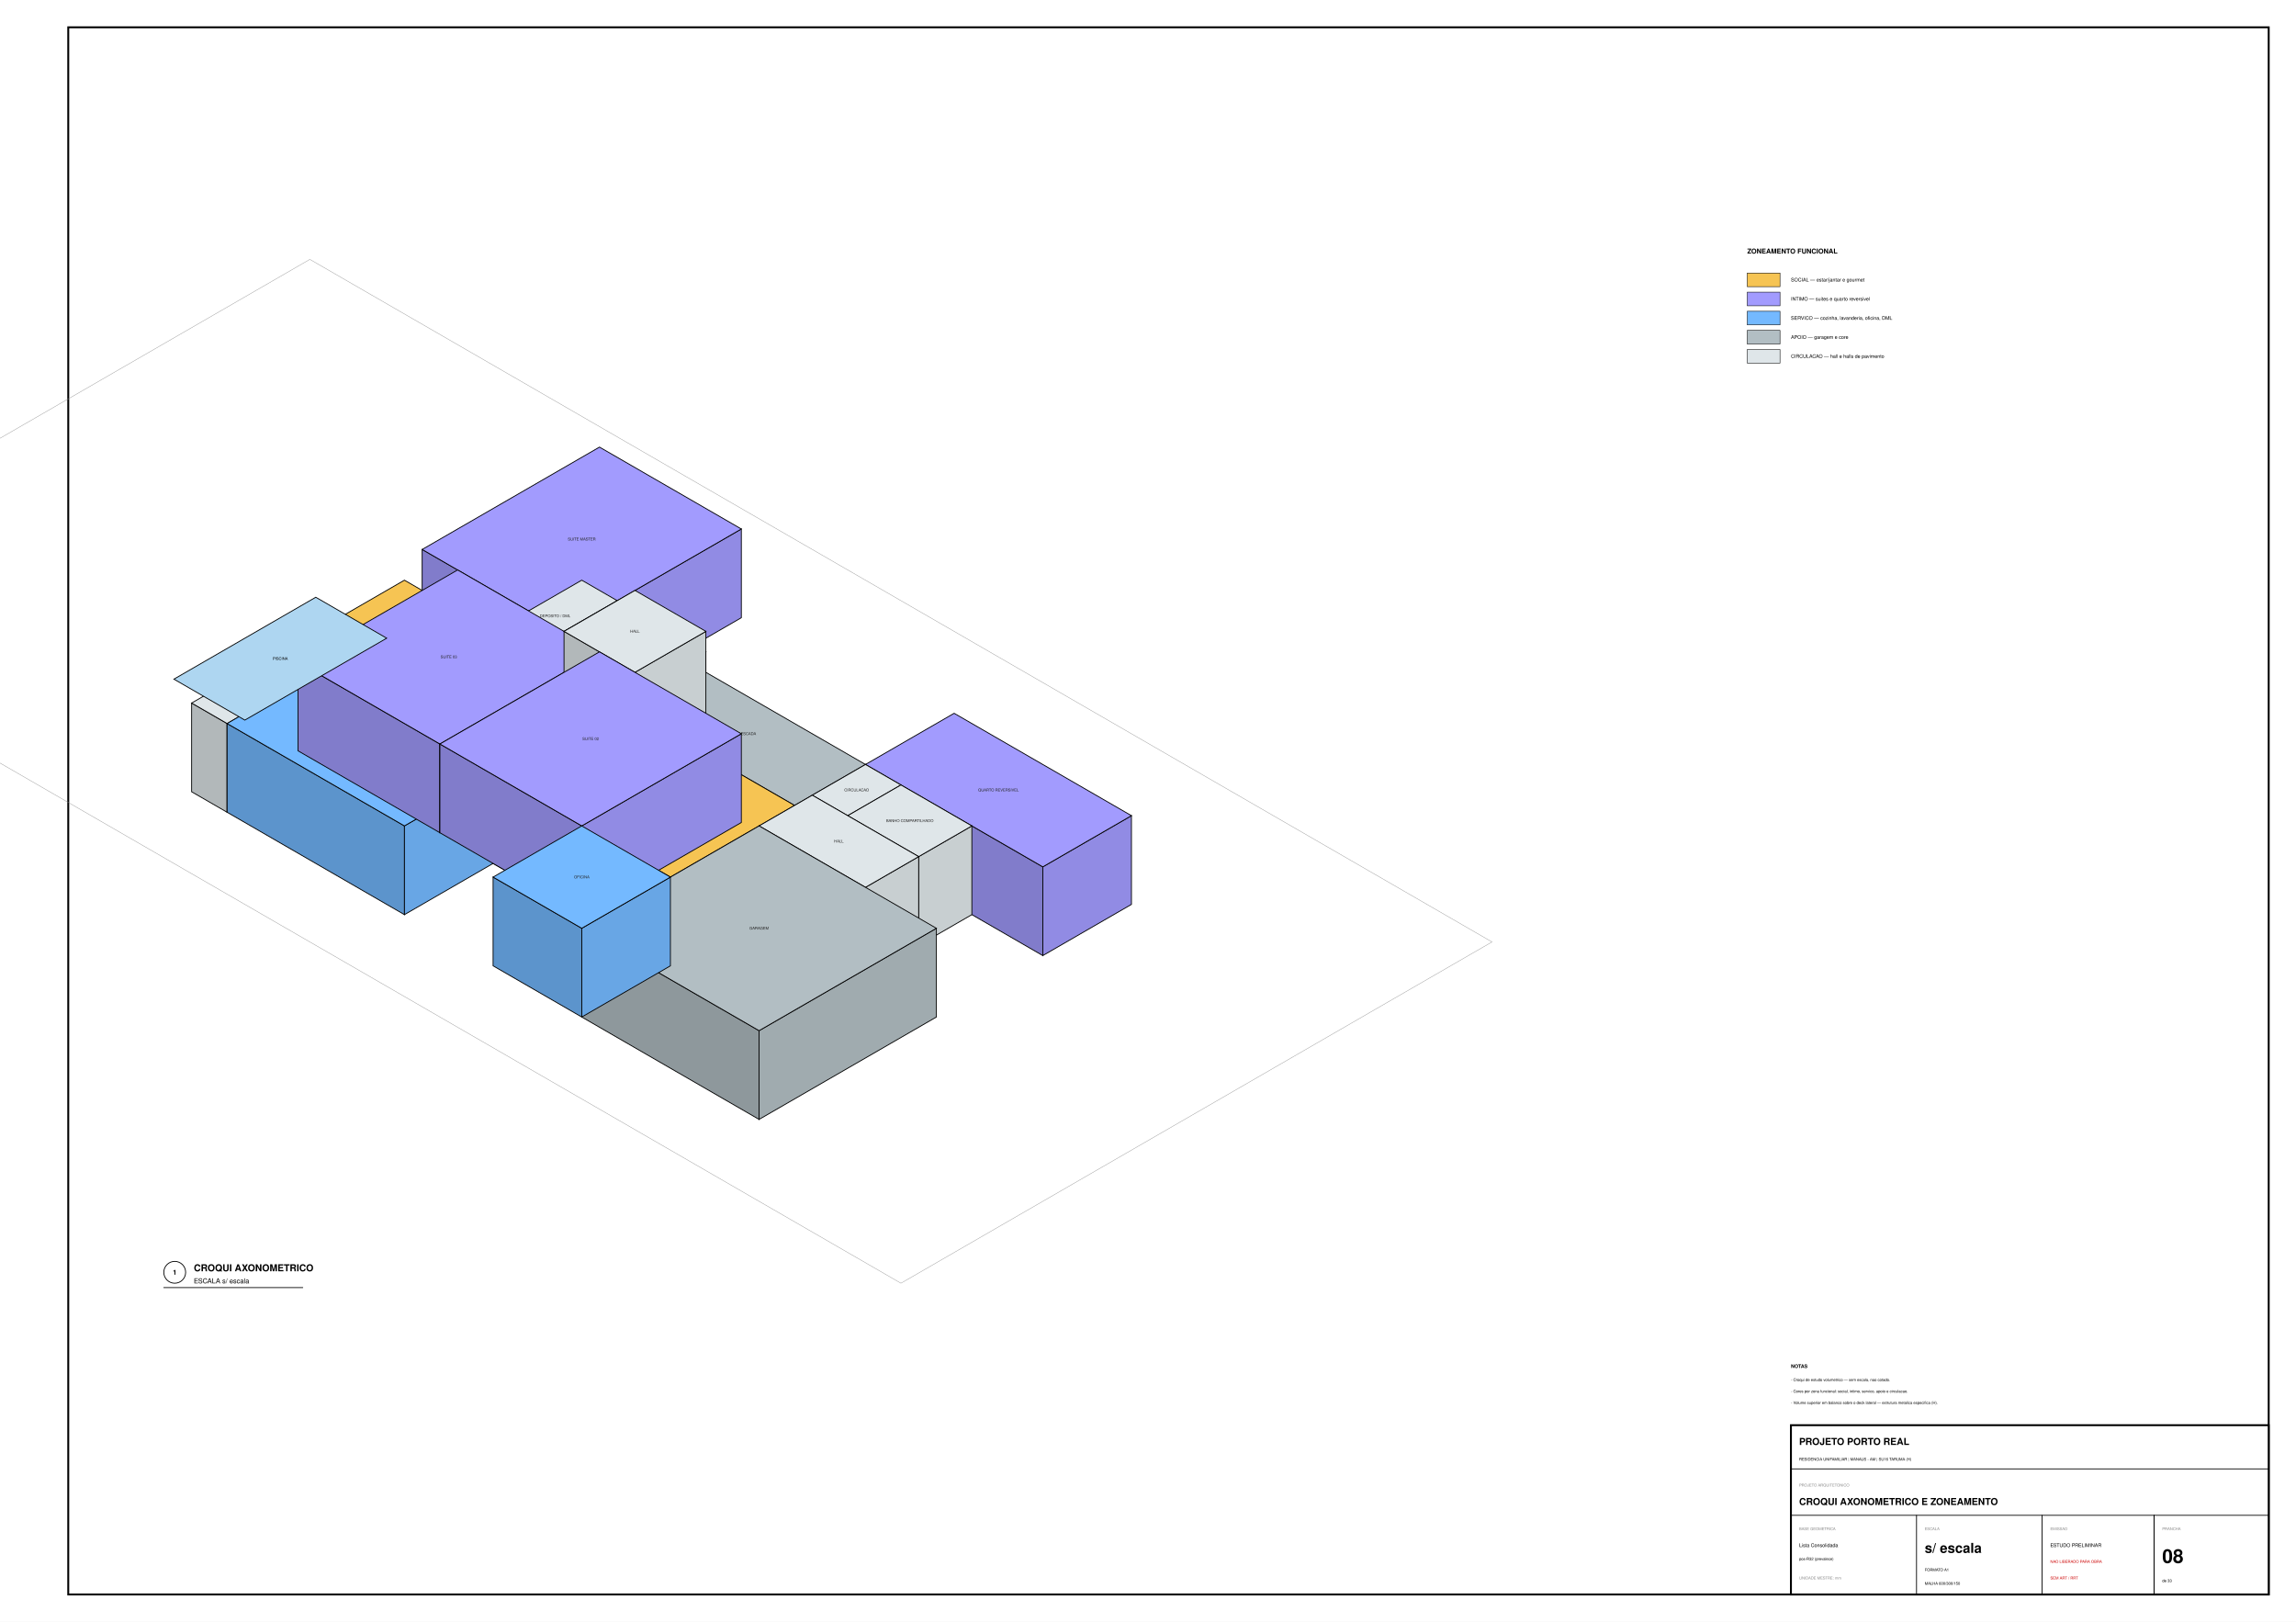
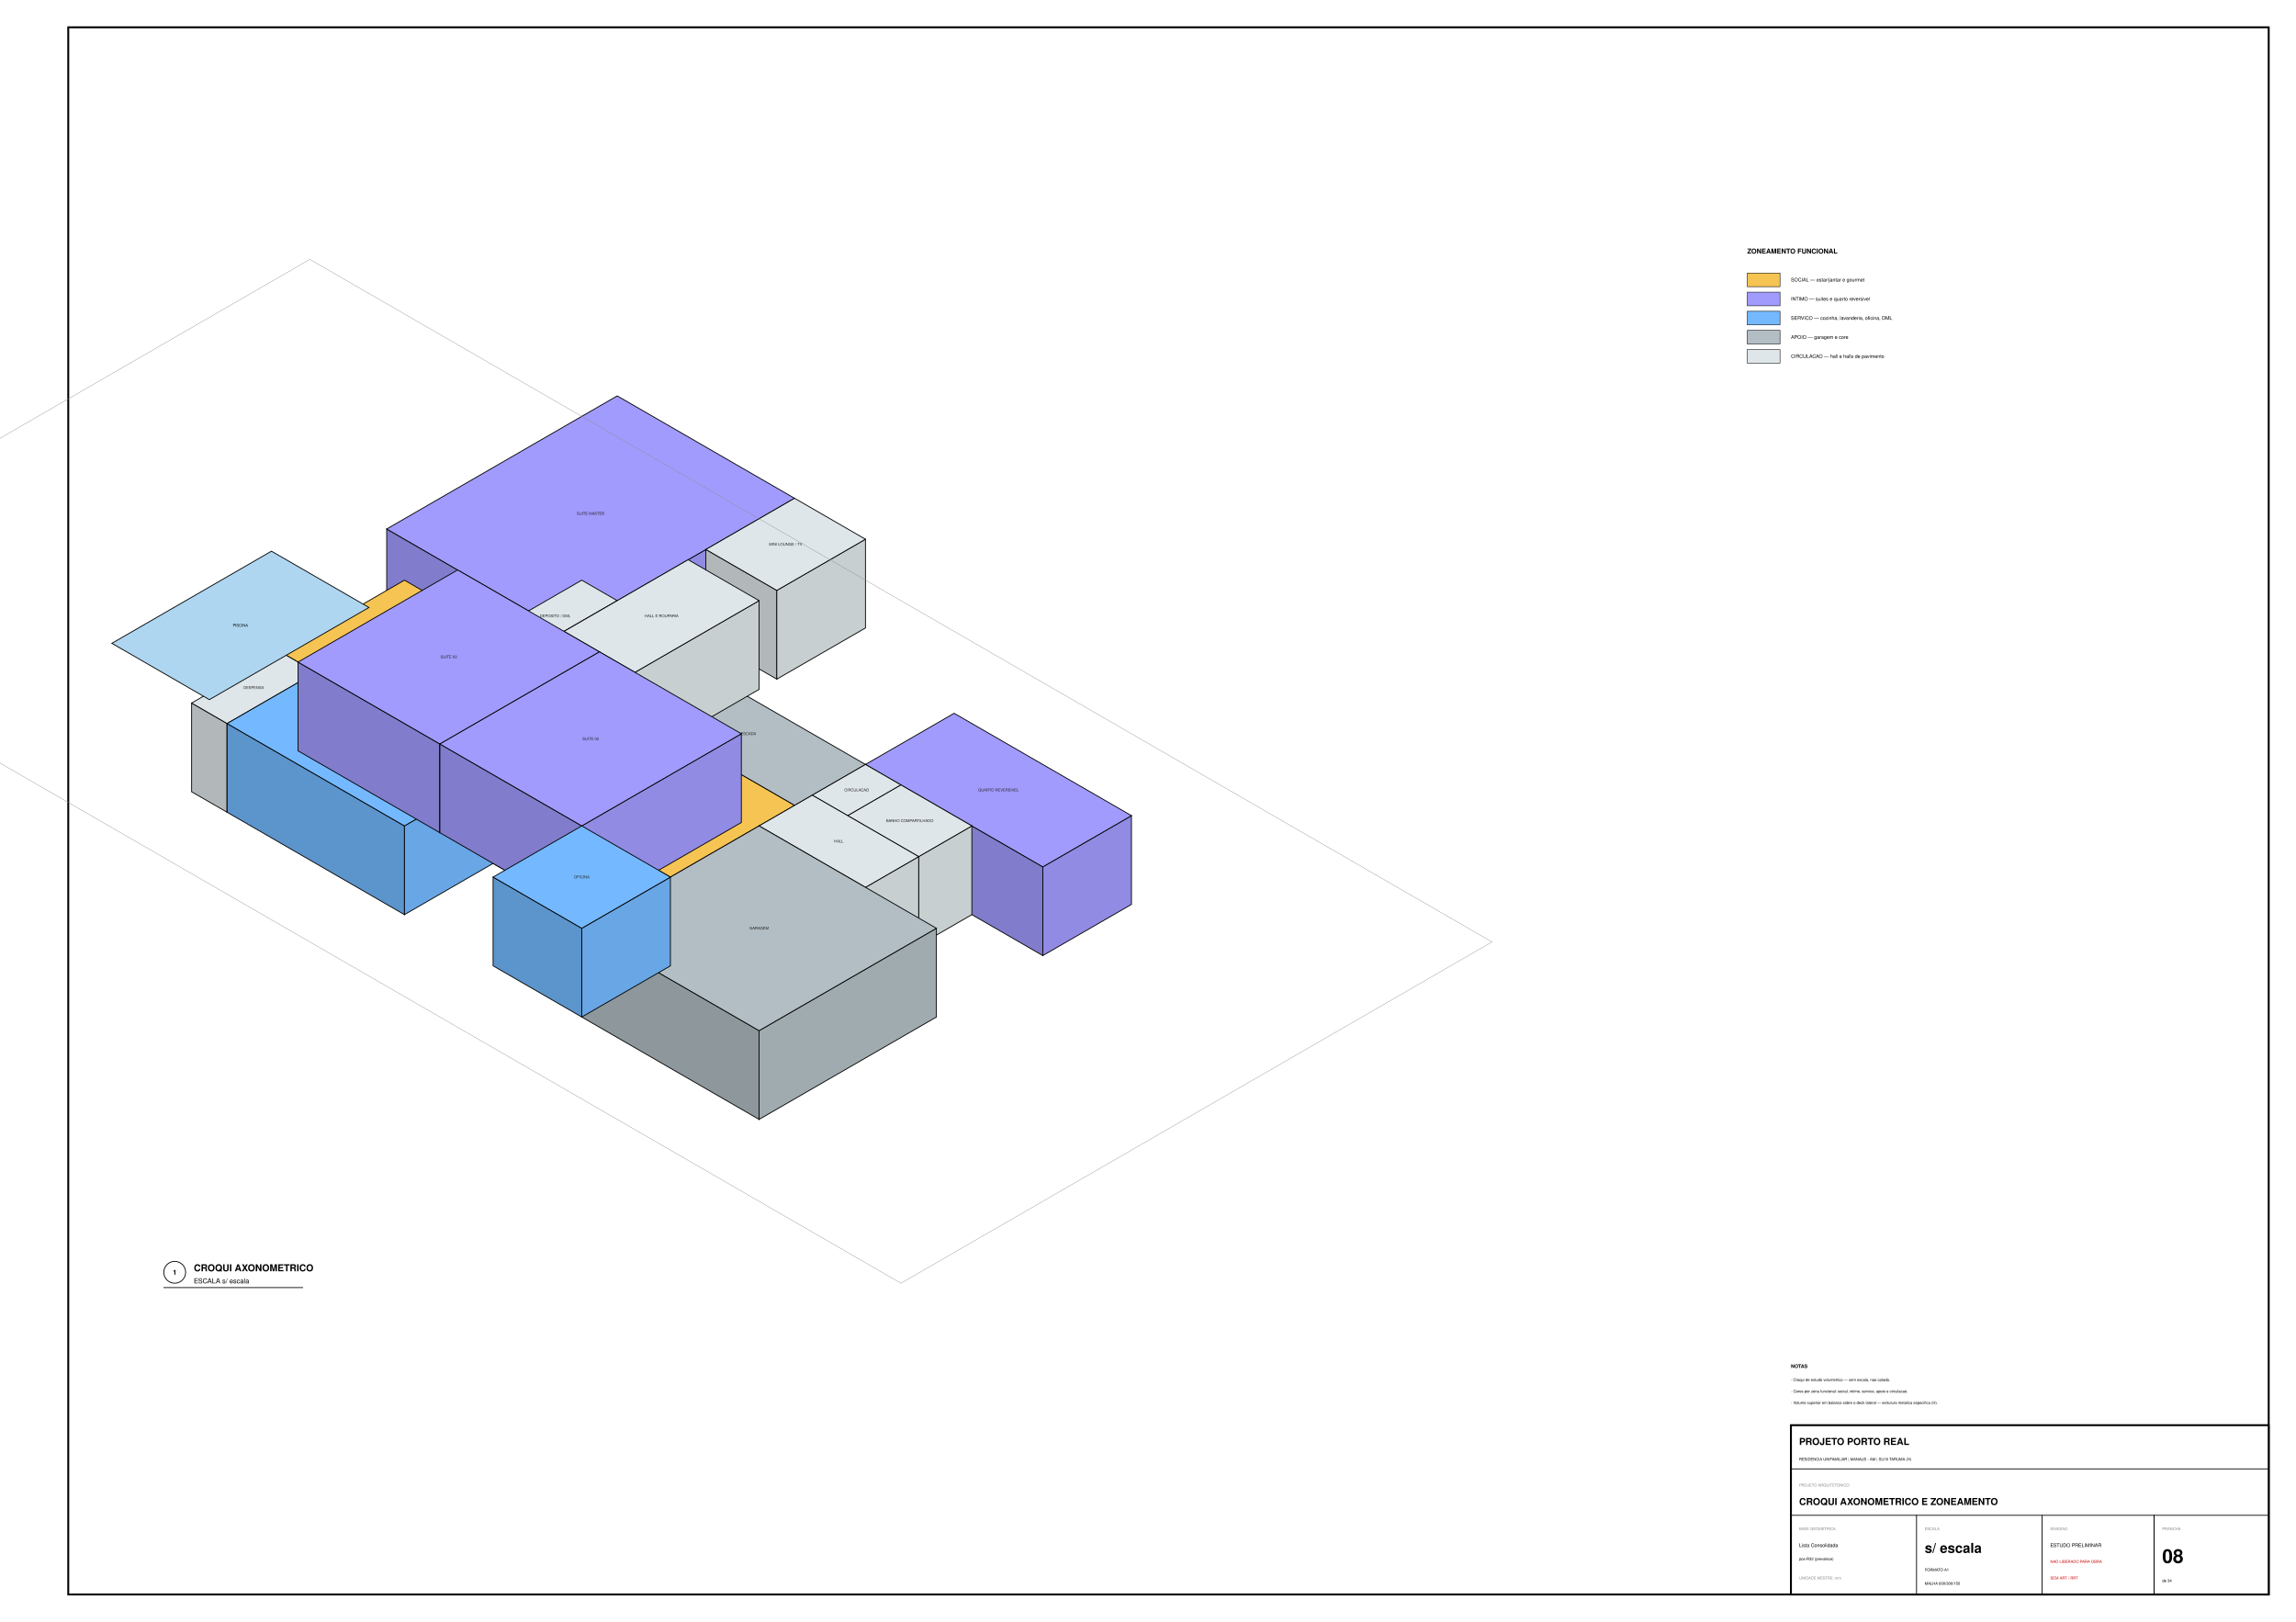
<svg xmlns="http://www.w3.org/2000/svg" version="1.1" width="841mm" height="594mm" viewBox="0 0 841 594">
  <rect width="841" height="594" fill="#ffffff" />
  <rect x="25.0" y="10" width="806.00" height="574.00" fill="none" stroke="#000" stroke-width="0.7" />
  <polygon points="656.000,522.000 831.000,522.000 831.000,584.000 656.000,584.000" stroke="#000000" stroke-width="0.7" fill="#fff" stroke-linejoin="miter" />
  <text x="659.000" y="528.000" font-family="Helvetica, Arial, sans-serif" font-size="3.50" font-weight="bold" fill="#000000" text-anchor="start" dominant-baseline="middle">PROJETO PORTO REAL</text>
  <text x="659.000" y="534.500" font-family="Helvetica, Arial, sans-serif" font-size="1.40" font-weight="normal" fill="#000000" text-anchor="start" dominant-baseline="middle">RESIDENCIA UNIFAMILIAR  |  MANAUS - AM  |  SU16 TARUMA (H)</text>
  <line x1="656.000" y1="538.000" x2="831.000" y2="538.000" stroke="#000000" stroke-width="0.3" fill="none" stroke-linecap="round" />
  <text x="659.000" y="544.000" font-family="Helvetica, Arial, sans-serif" font-size="1.40" font-weight="normal" fill="#8a8a8a" text-anchor="start" dominant-baseline="middle">PROJETO ARQUITETONICO</text>
  <text x="659.000" y="550.000" font-family="Helvetica, Arial, sans-serif" font-size="3.50" font-weight="bold" fill="#000000" text-anchor="start" dominant-baseline="middle">CROQUI AXONOMETRICO E ZONEAMENTO</text>
  <line x1="656.000" y1="555.000" x2="831.000" y2="555.000" stroke="#000000" stroke-width="0.3" fill="none" stroke-linecap="round" />
  <line x1="702.000" y1="555.000" x2="702.000" y2="584.000" stroke="#000000" stroke-width="0.3" fill="none" stroke-linecap="round" />
  <line x1="748.000" y1="555.000" x2="748.000" y2="584.000" stroke="#000000" stroke-width="0.3" fill="none" stroke-linecap="round" />
  <line x1="789.000" y1="555.000" x2="789.000" y2="584.000" stroke="#000000" stroke-width="0.3" fill="none" stroke-linecap="round" />
  <line x1="789.000" y1="555.000" x2="789.000" y2="584.000" stroke="#000000" stroke-width="0.3" fill="none" stroke-linecap="round" />
  <text x="659.000" y="560.000" font-family="Helvetica, Arial, sans-serif" font-size="1.40" font-weight="normal" fill="#8a8a8a" text-anchor="start" dominant-baseline="middle">BASE GEOMETRICA</text>
  <text x="659.000" y="566.000" font-family="Helvetica, Arial, sans-serif" font-size="1.80" font-weight="normal" fill="#000000" text-anchor="start" dominant-baseline="middle">Lista Consolidada</text>
  <text x="659.000" y="571.000" font-family="Helvetica, Arial, sans-serif" font-size="1.40" font-weight="normal" fill="#000000" text-anchor="start" dominant-baseline="middle">pos-R32 (prevalece)</text>
  <text x="659.000" y="578.000" font-family="Helvetica, Arial, sans-serif" font-size="1.40" font-weight="normal" fill="#8a8a8a" text-anchor="start" dominant-baseline="middle">UNIDADE MESTRE: mm</text>
  <text x="705.000" y="560.000" font-family="Helvetica, Arial, sans-serif" font-size="1.40" font-weight="normal" fill="#8a8a8a" text-anchor="start" dominant-baseline="middle">ESCALA</text>
  <text x="705.000" y="567.000" font-family="Helvetica, Arial, sans-serif" font-size="5.00" font-weight="bold" fill="#000000" text-anchor="start" dominant-baseline="middle">s/ escala</text>
  <text x="705.000" y="575.000" font-family="Helvetica, Arial, sans-serif" font-size="1.40" font-weight="normal" fill="#000000" text-anchor="start" dominant-baseline="middle">FORMATO A1</text>
  <text x="705.000" y="580.000" font-family="Helvetica, Arial, sans-serif" font-size="1.40" font-weight="normal" fill="#000000" text-anchor="start" dominant-baseline="middle">MALHA 600/300/150</text>
  <text x="751.000" y="560.000" font-family="Helvetica, Arial, sans-serif" font-size="1.40" font-weight="normal" fill="#8a8a8a" text-anchor="start" dominant-baseline="middle">EMISSAO</text>
  <text x="751.000" y="566.000" font-family="Helvetica, Arial, sans-serif" font-size="1.80" font-weight="normal" fill="#000000" text-anchor="start" dominant-baseline="middle">ESTUDO PRELIMINAR</text>
  <text x="751.000" y="572.000" font-family="Helvetica, Arial, sans-serif" font-size="1.40" font-weight="normal" fill="#c00" text-anchor="start" dominant-baseline="middle">NAO LIBERADO PARA OBRA</text>
  <text x="751.000" y="578.000" font-family="Helvetica, Arial, sans-serif" font-size="1.40" font-weight="normal" fill="#c00" text-anchor="start" dominant-baseline="middle">SEM ART / RRT</text>
  <text x="792.000" y="560.000" font-family="Helvetica, Arial, sans-serif" font-size="1.40" font-weight="normal" fill="#8a8a8a" text-anchor="start" dominant-baseline="middle">PRANCHA</text>
  <text x="792.000" y="570.000" font-family="Helvetica, Arial, sans-serif" font-size="7.00" font-weight="bold" fill="#000000" text-anchor="start" dominant-baseline="middle">08</text>
-   <text x="792.000" y="579.000" font-family="Helvetica, Arial, sans-serif" font-size="1.40" font-weight="normal" fill="#000000" text-anchor="start" dominant-baseline="middle">de 33</text>
+   <text x="792.000" y="579.000" font-family="Helvetica, Arial, sans-serif" font-size="1.40" font-weight="normal" fill="#000000" text-anchor="start" dominant-baseline="middle">de 34</text>
  <text x="656.000" y="500.400" font-family="Helvetica, Arial, sans-serif" font-size="1.80" font-weight="bold" fill="#000000" text-anchor="start" dominant-baseline="middle">NOTAS</text>
  <text x="656.000" y="505.400" font-family="Helvetica, Arial, sans-serif" font-size="1.40" font-weight="normal" fill="#000000" text-anchor="start" dominant-baseline="middle">- Croqui de estudo volumetrico — sem escala, nao cotado.</text>
  <text x="656.000" y="509.600" font-family="Helvetica, Arial, sans-serif" font-size="1.40" font-weight="normal" fill="#000000" text-anchor="start" dominant-baseline="middle">- Cores por zona funcional: social, intimo, servico, apoio e circulacao.</text>
  <text x="656.000" y="513.800" font-family="Helvetica, Arial, sans-serif" font-size="1.40" font-weight="normal" fill="#000000" text-anchor="start" dominant-baseline="middle">- Volume superior em balanco sobre o deck lateral — estrutura metalica especifica (H).</text>
-   <polygon points="206.591,263.750 154.630,233.750 154.630,201.250 206.591,231.250" stroke="#000000" stroke-width="0.3" fill="#817ccb" stroke-linejoin="miter" />
-   <polygon points="206.591,263.750 271.543,226.250 271.543,193.750 206.591,231.250" stroke="#000000" stroke-width="0.3" fill="#918be4" stroke-linejoin="miter" />
-   <polygon points="206.591,231.250 271.543,193.750 219.582,163.750 154.630,201.250" stroke="#000000" stroke-width="0.3" fill="#a29bfe" stroke-linejoin="miter" />
-   <text x="213.087" y="197.500" font-family="Helvetica, Arial, sans-serif" font-size="1.40" font-weight="normal" fill="#222" text-anchor="middle" dominant-baseline="middle">SUITE MASTER</text>
+   <polygon points="206.591,263.750 141.639,226.250 141.639,193.750 206.591,231.250" stroke="#000000" stroke-width="0.3" fill="#817ccb" stroke-linejoin="miter" />
+   <polygon points="206.591,263.750 291.029,215.000 291.029,182.500 206.591,231.250" stroke="#000000" stroke-width="0.3" fill="#918be4" stroke-linejoin="miter" />
+   <polygon points="206.591,231.250 291.029,182.500 226.077,145.000 141.639,193.750" stroke="#000000" stroke-width="0.3" fill="#a29bfe" stroke-linejoin="miter" />
+   <text x="216.334" y="188.125" font-family="Helvetica, Arial, sans-serif" font-size="1.40" font-weight="normal" fill="#222" text-anchor="middle" dominant-baseline="middle">SUITE MASTER</text>
  <polygon points="180.611,316.250 102.668,271.250 102.668,238.750 180.611,283.750" stroke="#000000" stroke-width="0.3" fill="#c49c42" stroke-linejoin="miter" />
  <polygon points="180.611,316.250 226.077,290.000 226.077,257.500 180.611,283.750" stroke="#000000" stroke-width="0.3" fill="#ddb04a" stroke-linejoin="miter" />
  <polygon points="180.611,283.750 226.077,257.500 148.135,212.500 102.668,238.750" stroke="#000000" stroke-width="0.3" fill="#f6c453" stroke-linejoin="miter" />
  <text x="164.373" y="248.125" font-family="Helvetica, Arial, sans-serif" font-size="1.40" font-weight="normal" fill="#222" text-anchor="middle" dominant-baseline="middle">GOURMET</text>
  <polygon points="193.601,271.250 180.611,263.750 180.611,231.250 193.601,238.750" stroke="#000000" stroke-width="0.3" fill="#b2b8ba" stroke-linejoin="miter" />
  <polygon points="193.601,271.250 226.077,252.500 226.077,220.000 193.601,238.750" stroke="#000000" stroke-width="0.3" fill="#c8cfd1" stroke-linejoin="miter" />
  <polygon points="193.601,238.750 226.077,220.000 213.087,212.500 180.611,231.250" stroke="#000000" stroke-width="0.3" fill="#dfe6e9" stroke-linejoin="miter" />
  <text x="203.344" y="225.625" font-family="Helvetica, Arial, sans-serif" font-size="1.40" font-weight="normal" fill="#222" text-anchor="middle" dominant-baseline="middle">DEPOSITO / DML</text>
  <polygon points="226.077,290.000 193.601,271.250 193.601,238.750 226.077,257.500" stroke="#000000" stroke-width="0.3" fill="#5c94cc" stroke-linejoin="miter" />
  <polygon points="226.077,290.000 258.553,271.250 258.553,238.750 226.077,257.500" stroke="#000000" stroke-width="0.3" fill="#68a6e5" stroke-linejoin="miter" />
  <polygon points="226.077,257.500 258.553,238.750 226.077,220.000 193.601,238.750" stroke="#000000" stroke-width="0.3" fill="#74b9ff" stroke-linejoin="miter" />
  <text x="226.077" y="238.750" font-family="Helvetica, Arial, sans-serif" font-size="1.40" font-weight="normal" fill="#222" text-anchor="middle" dominant-baseline="middle">LAVANDERIA</text>
+   <polygon points="284.534,248.750 258.553,233.750 258.553,201.250 284.534,216.250" stroke="#000000" stroke-width="0.3" fill="#b2b8ba" stroke-linejoin="miter" />
+   <polygon points="284.534,248.750 317.010,230.000 317.010,197.500 284.534,216.250" stroke="#000000" stroke-width="0.3" fill="#c8cfd1" stroke-linejoin="miter" />
+   <polygon points="284.534,216.250 317.010,197.500 291.029,182.500 258.553,201.250" stroke="#000000" stroke-width="0.3" fill="#dfe6e9" stroke-linejoin="miter" />
+   <text x="287.781" y="199.375" font-family="Helvetica, Arial, sans-serif" font-size="1.40" font-weight="normal" fill="#222" text-anchor="middle" dominant-baseline="middle">MINI LOUNGE / TV</text>
  <polygon points="83.183,297.500 70.192,290.000 70.192,257.500 83.183,265.000" stroke="#000000" stroke-width="0.3" fill="#b2b8ba" stroke-linejoin="miter" />
  <polygon points="83.183,297.500 115.659,278.750 115.659,246.250 83.183,265.000" stroke="#000000" stroke-width="0.3" fill="#c8cfd1" stroke-linejoin="miter" />
  <polygon points="83.183,265.000 115.659,246.250 102.668,238.750 70.192,257.500" stroke="#000000" stroke-width="0.3" fill="#dfe6e9" stroke-linejoin="miter" />
  <text x="92.926" y="251.875" font-family="Helvetica, Arial, sans-serif" font-size="1.40" font-weight="normal" fill="#222" text-anchor="middle" dominant-baseline="middle">DESPENSA</text>
  <polygon points="291.029,327.500 226.077,290.000 226.077,257.500 291.029,295.000" stroke="#000000" stroke-width="0.3" fill="#8e989c" stroke-linejoin="miter" />
  <polygon points="291.029,327.500 317.010,312.500 317.010,280.000 291.029,295.000" stroke="#000000" stroke-width="0.3" fill="#a0abaf" stroke-linejoin="miter" />
  <polygon points="291.029,295.000 317.010,280.000 252.058,242.500 226.077,257.500" stroke="#000000" stroke-width="0.3" fill="#b2bec3" stroke-linejoin="miter" />
  <text x="271.543" y="268.750" font-family="Helvetica, Arial, sans-serif" font-size="1.40" font-weight="normal" fill="#222" text-anchor="middle" dominant-baseline="middle">CORE / ESCADA</text>
+   <polygon points="232.572,278.750 206.591,263.750 206.591,231.250 232.572,246.250" stroke="#000000" stroke-width="0.3" fill="#b2b8ba" stroke-linejoin="miter" />
+   <polygon points="232.572,278.750 278.038,252.500 278.038,220.000 232.572,246.250" stroke="#000000" stroke-width="0.3" fill="#c8cfd1" stroke-linejoin="miter" />
+   <polygon points="232.572,246.250 278.038,220.000 252.058,205.000 206.591,231.250" stroke="#000000" stroke-width="0.3" fill="#dfe6e9" stroke-linejoin="miter" />
+   <text x="242.315" y="225.625" font-family="Helvetica, Arial, sans-serif" font-size="1.40" font-weight="normal" fill="#222" text-anchor="middle" dominant-baseline="middle">HALL E ROUPARIA</text>
  <polygon points="148.135,335.000 83.183,297.500 83.183,265.000 148.135,302.500" stroke="#000000" stroke-width="0.3" fill="#5c94cc" stroke-linejoin="miter" />
  <polygon points="148.135,335.000 180.611,316.250 180.611,283.750 148.135,302.500" stroke="#000000" stroke-width="0.3" fill="#68a6e5" stroke-linejoin="miter" />
  <polygon points="148.135,302.500 180.611,283.750 115.659,246.250 83.183,265.000" stroke="#000000" stroke-width="0.3" fill="#74b9ff" stroke-linejoin="miter" />
  <text x="131.897" y="274.375" font-family="Helvetica, Arial, sans-serif" font-size="1.40" font-weight="normal" fill="#222" text-anchor="middle" dominant-baseline="middle">COZINHA</text>
  <polygon points="161.125,305.000 109.164,275.000 109.164,242.500 161.125,272.500" stroke="#000000" stroke-width="0.3" fill="#817ccb" stroke-linejoin="miter" />
  <polygon points="161.125,305.000 219.582,271.250 219.582,238.750 161.125,272.500" stroke="#000000" stroke-width="0.3" fill="#918be4" stroke-linejoin="miter" />
  <polygon points="161.125,272.500 219.582,238.750 167.620,208.750 109.164,242.500" stroke="#000000" stroke-width="0.3" fill="#a29bfe" stroke-linejoin="miter" />
  <text x="164.373" y="240.625" font-family="Helvetica, Arial, sans-serif" font-size="1.40" font-weight="normal" fill="#222" text-anchor="middle" dominant-baseline="middle">SUITE 03</text>
-   <polygon points="232.572,278.750 206.591,263.750 206.591,231.250 232.572,246.250" stroke="#000000" stroke-width="0.3" fill="#b2b8ba" stroke-linejoin="miter" />
-   <polygon points="232.572,278.750 258.553,263.750 258.553,231.250 232.572,246.250" stroke="#000000" stroke-width="0.3" fill="#c8cfd1" stroke-linejoin="miter" />
-   <polygon points="232.572,246.250 258.553,231.250 232.572,216.250 206.591,231.250" stroke="#000000" stroke-width="0.3" fill="#dfe6e9" stroke-linejoin="miter" />
-   <text x="232.572" y="231.250" font-family="Helvetica, Arial, sans-serif" font-size="1.40" font-weight="normal" fill="#222" text-anchor="middle" dominant-baseline="middle">HALL</text>
  <polygon points="245.563,353.750 180.611,316.250 180.611,283.750 245.563,321.250" stroke="#000000" stroke-width="0.3" fill="#c49c42" stroke-linejoin="miter" />
  <polygon points="245.563,353.750 291.029,327.500 291.029,295.000 245.563,321.250" stroke="#000000" stroke-width="0.3" fill="#ddb04a" stroke-linejoin="miter" />
  <polygon points="245.563,321.250 291.029,295.000 226.077,257.500 180.611,283.750" stroke="#000000" stroke-width="0.3" fill="#f6c453" stroke-linejoin="miter" />
  <text x="235.820" y="289.375" font-family="Helvetica, Arial, sans-serif" font-size="1.40" font-weight="normal" fill="#222" text-anchor="middle" dominant-baseline="middle">ESTAR / JANTAR</text>
  <polygon points="381.962,350.000 317.010,312.500 317.010,280.000 381.962,317.500" stroke="#000000" stroke-width="0.3" fill="#817ccb" stroke-linejoin="miter" />
  <polygon points="381.962,350.000 414.437,331.250 414.437,298.750 381.962,317.500" stroke="#000000" stroke-width="0.3" fill="#918be4" stroke-linejoin="miter" />
  <polygon points="381.962,317.500 414.437,298.750 349.486,261.250 317.010,280.000" stroke="#000000" stroke-width="0.3" fill="#a29bfe" stroke-linejoin="miter" />
  <text x="365.724" y="289.375" font-family="Helvetica, Arial, sans-serif" font-size="1.40" font-weight="normal" fill="#222" text-anchor="middle" dominant-baseline="middle">QUARTO REVERSIVEL</text>
  <polygon points="213.087,335.000 161.125,305.000 161.125,272.500 213.087,302.500" stroke="#000000" stroke-width="0.3" fill="#817ccb" stroke-linejoin="miter" />
  <polygon points="213.087,335.000 271.543,301.250 271.543,268.750 213.087,302.500" stroke="#000000" stroke-width="0.3" fill="#918be4" stroke-linejoin="miter" />
  <polygon points="213.087,302.500 271.543,268.750 219.582,238.750 161.125,272.500" stroke="#000000" stroke-width="0.3" fill="#a29bfe" stroke-linejoin="miter" />
  <text x="216.334" y="270.625" font-family="Helvetica, Arial, sans-serif" font-size="1.40" font-weight="normal" fill="#222" text-anchor="middle" dominant-baseline="middle">SUITE 02</text>
  <polygon points="310.514,331.250 297.524,323.750 297.524,291.250 310.514,298.750" stroke="#000000" stroke-width="0.3" fill="#b2b8ba" stroke-linejoin="miter" />
  <polygon points="310.514,331.250 330.000,320.000 330.000,287.500 310.514,298.750" stroke="#000000" stroke-width="0.3" fill="#c8cfd1" stroke-linejoin="miter" />
  <polygon points="310.514,298.750 330.000,287.500 317.010,280.000 297.524,291.250" stroke="#000000" stroke-width="0.3" fill="#dfe6e9" stroke-linejoin="miter" />
  <text x="313.762" y="289.375" font-family="Helvetica, Arial, sans-serif" font-size="1.40" font-weight="normal" fill="#222" text-anchor="middle" dominant-baseline="middle">CIRCULACAO</text>
  <polygon points="336.495,346.250 310.514,331.250 310.514,298.750 336.495,313.750" stroke="#000000" stroke-width="0.3" fill="#b2b8ba" stroke-linejoin="miter" />
  <polygon points="336.495,346.250 355.981,335.000 355.981,302.500 336.495,313.750" stroke="#000000" stroke-width="0.3" fill="#c8cfd1" stroke-linejoin="miter" />
  <polygon points="336.495,313.750 355.981,302.500 330.000,287.500 310.514,298.750" stroke="#000000" stroke-width="0.3" fill="#dfe6e9" stroke-linejoin="miter" />
  <text x="333.248" y="300.625" font-family="Helvetica, Arial, sans-serif" font-size="1.40" font-weight="normal" fill="#222" text-anchor="middle" dominant-baseline="middle">BANHO COMPARTILHADO</text>
  <polygon points="317.010,357.500 278.038,335.000 278.038,302.500 317.010,325.000" stroke="#000000" stroke-width="0.3" fill="#b2b8ba" stroke-linejoin="miter" />
  <polygon points="317.010,357.500 336.495,346.250 336.495,313.750 317.010,325.000" stroke="#000000" stroke-width="0.3" fill="#c8cfd1" stroke-linejoin="miter" />
  <polygon points="317.010,325.000 336.495,313.750 297.524,291.250 278.038,302.500" stroke="#000000" stroke-width="0.3" fill="#dfe6e9" stroke-linejoin="miter" />
  <text x="307.267" y="308.125" font-family="Helvetica, Arial, sans-serif" font-size="1.40" font-weight="normal" fill="#222" text-anchor="middle" dominant-baseline="middle">HALL</text>
  <polygon points="278.038,410.000 213.087,372.500 213.087,340.000 278.038,377.500" stroke="#000000" stroke-width="0.3" fill="#8e989c" stroke-linejoin="miter" />
  <polygon points="278.038,410.000 342.990,372.500 342.990,340.000 278.038,377.500" stroke="#000000" stroke-width="0.3" fill="#a0abaf" stroke-linejoin="miter" />
  <polygon points="278.038,377.500 342.990,340.000 278.038,302.500 213.087,340.000" stroke="#000000" stroke-width="0.3" fill="#b2bec3" stroke-linejoin="miter" />
  <text x="278.038" y="340.000" font-family="Helvetica, Arial, sans-serif" font-size="1.40" font-weight="normal" fill="#222" text-anchor="middle" dominant-baseline="middle">GARAGEM</text>
  <polygon points="213.087,372.500 180.611,353.750 180.611,321.250 213.087,340.000" stroke="#000000" stroke-width="0.3" fill="#5c94cc" stroke-linejoin="miter" />
  <polygon points="213.087,372.500 245.563,353.750 245.563,321.250 213.087,340.000" stroke="#000000" stroke-width="0.3" fill="#68a6e5" stroke-linejoin="miter" />
  <polygon points="213.087,340.000 245.563,321.250 213.087,302.500 180.611,321.250" stroke="#000000" stroke-width="0.3" fill="#74b9ff" stroke-linejoin="miter" />
  <text x="213.087" y="321.250" font-family="Helvetica, Arial, sans-serif" font-size="1.40" font-weight="normal" fill="#222" text-anchor="middle" dominant-baseline="middle">OFICINA</text>
-   <polygon points="89.678,263.750 141.639,233.750 115.659,218.750 63.697,248.750" stroke="#000000" stroke-width="0.3" fill="#aed6f1" stroke-linejoin="miter" />
-   <text x="102.668" y="241.250" font-family="Helvetica, Arial, sans-serif" font-size="1.40" font-weight="normal" fill="#000000" text-anchor="middle" dominant-baseline="middle">PISCINA</text>
+   <polygon points="76.688,256.250 135.144,222.500 99.421,201.875 40.964,235.625" stroke="#000000" stroke-width="0.3" fill="#aed6f1" stroke-linejoin="miter" />
+   <text x="88.054" y="229.063" font-family="Helvetica, Arial, sans-serif" font-size="1.40" font-weight="normal" fill="#000000" text-anchor="middle" dominant-baseline="middle">PISCINA</text>
  <polygon points="330.000,470.000 546.506,345.000 113.494,95.000 -103.013,220.000" stroke="#8a8a8a" stroke-width="0.13" fill="none" stroke-linejoin="miter" />
  <polygon points="640.000,100.000 652.000,100.000 652.000,105.000 640.000,105.000" stroke="#000000" stroke-width="0.18" fill="#f6c453" stroke-linejoin="miter" />
  <text x="656.000" y="102.500" font-family="Helvetica, Arial, sans-serif" font-size="1.80" font-weight="normal" fill="#000000" text-anchor="start" dominant-baseline="middle">SOCIAL — estar/jantar e gourmet</text>
  <polygon points="640.000,107.000 652.000,107.000 652.000,112.000 640.000,112.000" stroke="#000000" stroke-width="0.18" fill="#a29bfe" stroke-linejoin="miter" />
  <text x="656.000" y="109.500" font-family="Helvetica, Arial, sans-serif" font-size="1.80" font-weight="normal" fill="#000000" text-anchor="start" dominant-baseline="middle">INTIMO — suites e quarto reversivel</text>
  <polygon points="640.000,114.000 652.000,114.000 652.000,119.000 640.000,119.000" stroke="#000000" stroke-width="0.18" fill="#74b9ff" stroke-linejoin="miter" />
  <text x="656.000" y="116.500" font-family="Helvetica, Arial, sans-serif" font-size="1.80" font-weight="normal" fill="#000000" text-anchor="start" dominant-baseline="middle">SERVICO — cozinha, lavanderia, oficina, DML</text>
  <polygon points="640.000,121.000 652.000,121.000 652.000,126.000 640.000,126.000" stroke="#000000" stroke-width="0.18" fill="#b2bec3" stroke-linejoin="miter" />
  <text x="656.000" y="123.500" font-family="Helvetica, Arial, sans-serif" font-size="1.80" font-weight="normal" fill="#000000" text-anchor="start" dominant-baseline="middle">APOIO — garagem e core</text>
  <polygon points="640.000,128.000 652.000,128.000 652.000,133.000 640.000,133.000" stroke="#000000" stroke-width="0.18" fill="#dfe6e9" stroke-linejoin="miter" />
  <text x="656.000" y="130.500" font-family="Helvetica, Arial, sans-serif" font-size="1.80" font-weight="normal" fill="#000000" text-anchor="start" dominant-baseline="middle">CIRCULACAO — hall e halls de pavimento</text>
  <text x="640.000" y="92.000" font-family="Helvetica, Arial, sans-serif" font-size="2.50" font-weight="bold" fill="#000000" text-anchor="start" dominant-baseline="middle">ZONEAMENTO FUNCIONAL</text>
  <circle cx="64.000" cy="466.000" r="4.000" stroke="#000000" stroke-width="0.3" fill="none" />
  <text x="64.000" y="466.000" font-family="Helvetica, Arial, sans-serif" font-size="2.50" font-weight="bold" fill="#000000" text-anchor="middle" dominant-baseline="middle">1</text>
  <text x="71.000" y="464.400" font-family="Helvetica, Arial, sans-serif" font-size="3.50" font-weight="bold" fill="#000000" text-anchor="start" dominant-baseline="middle">CROQUI AXONOMETRICO</text>
  <text x="71.000" y="469.200" font-family="Helvetica, Arial, sans-serif" font-size="2.50" font-weight="normal" fill="#000000" text-anchor="start" dominant-baseline="middle">ESCALA s/ escala</text>
  <line x1="60.000" y1="471.600" x2="110.900" y2="471.600" stroke="#000000" stroke-width="0.3" fill="none" stroke-linecap="round" />
</svg>
